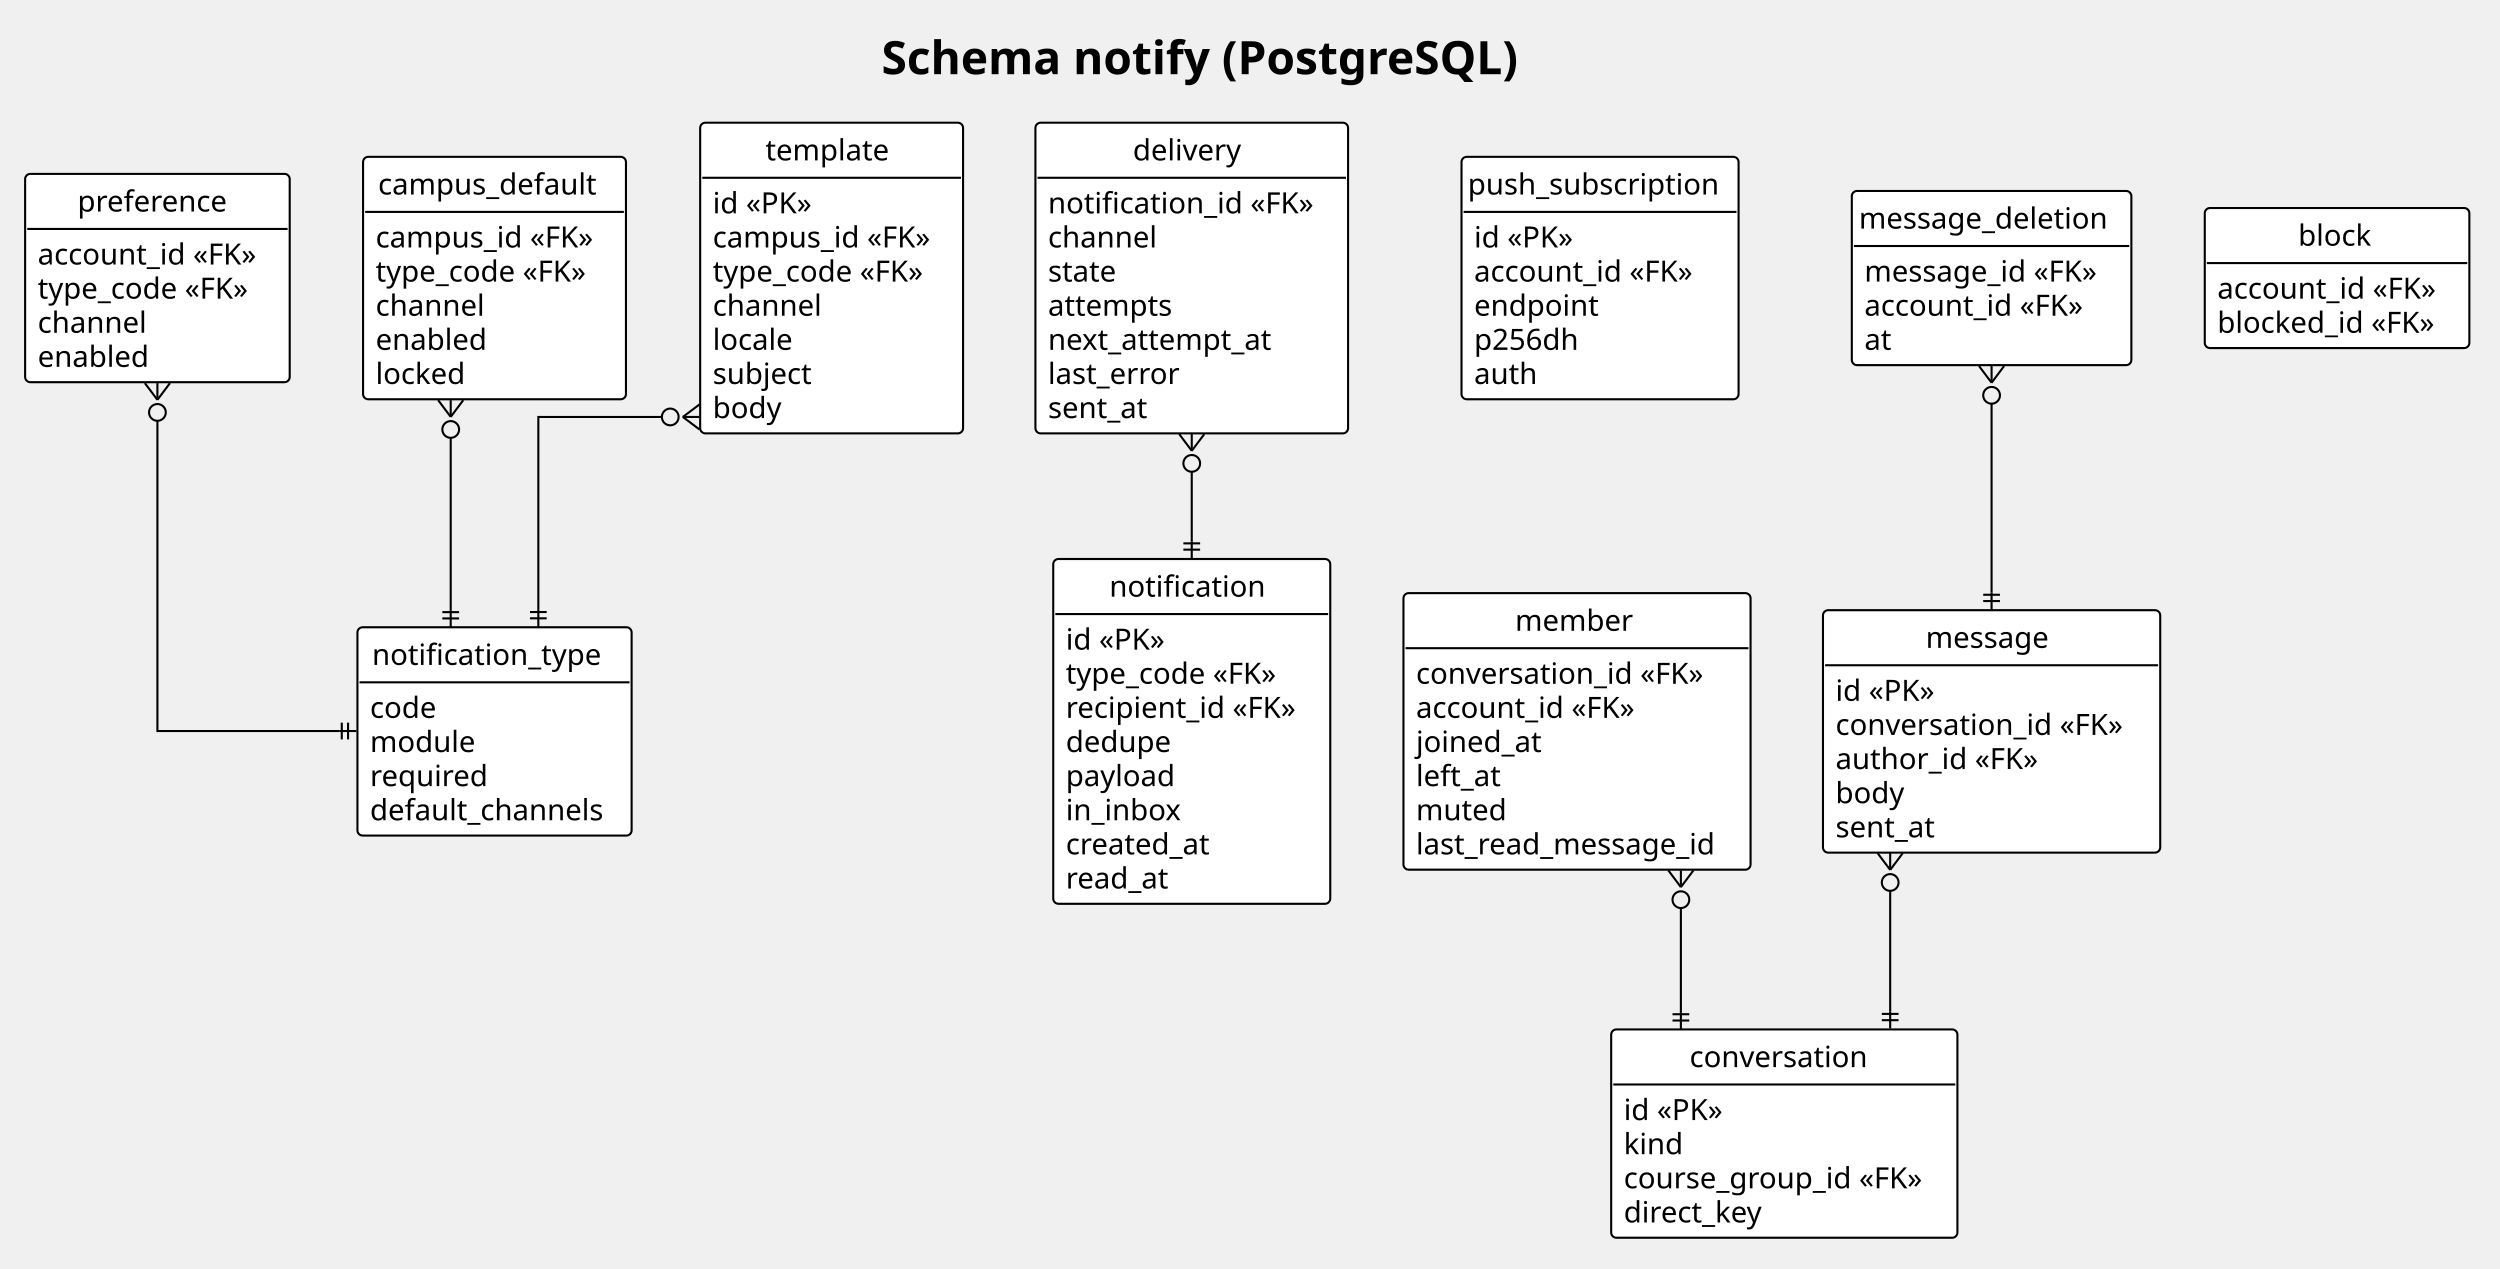
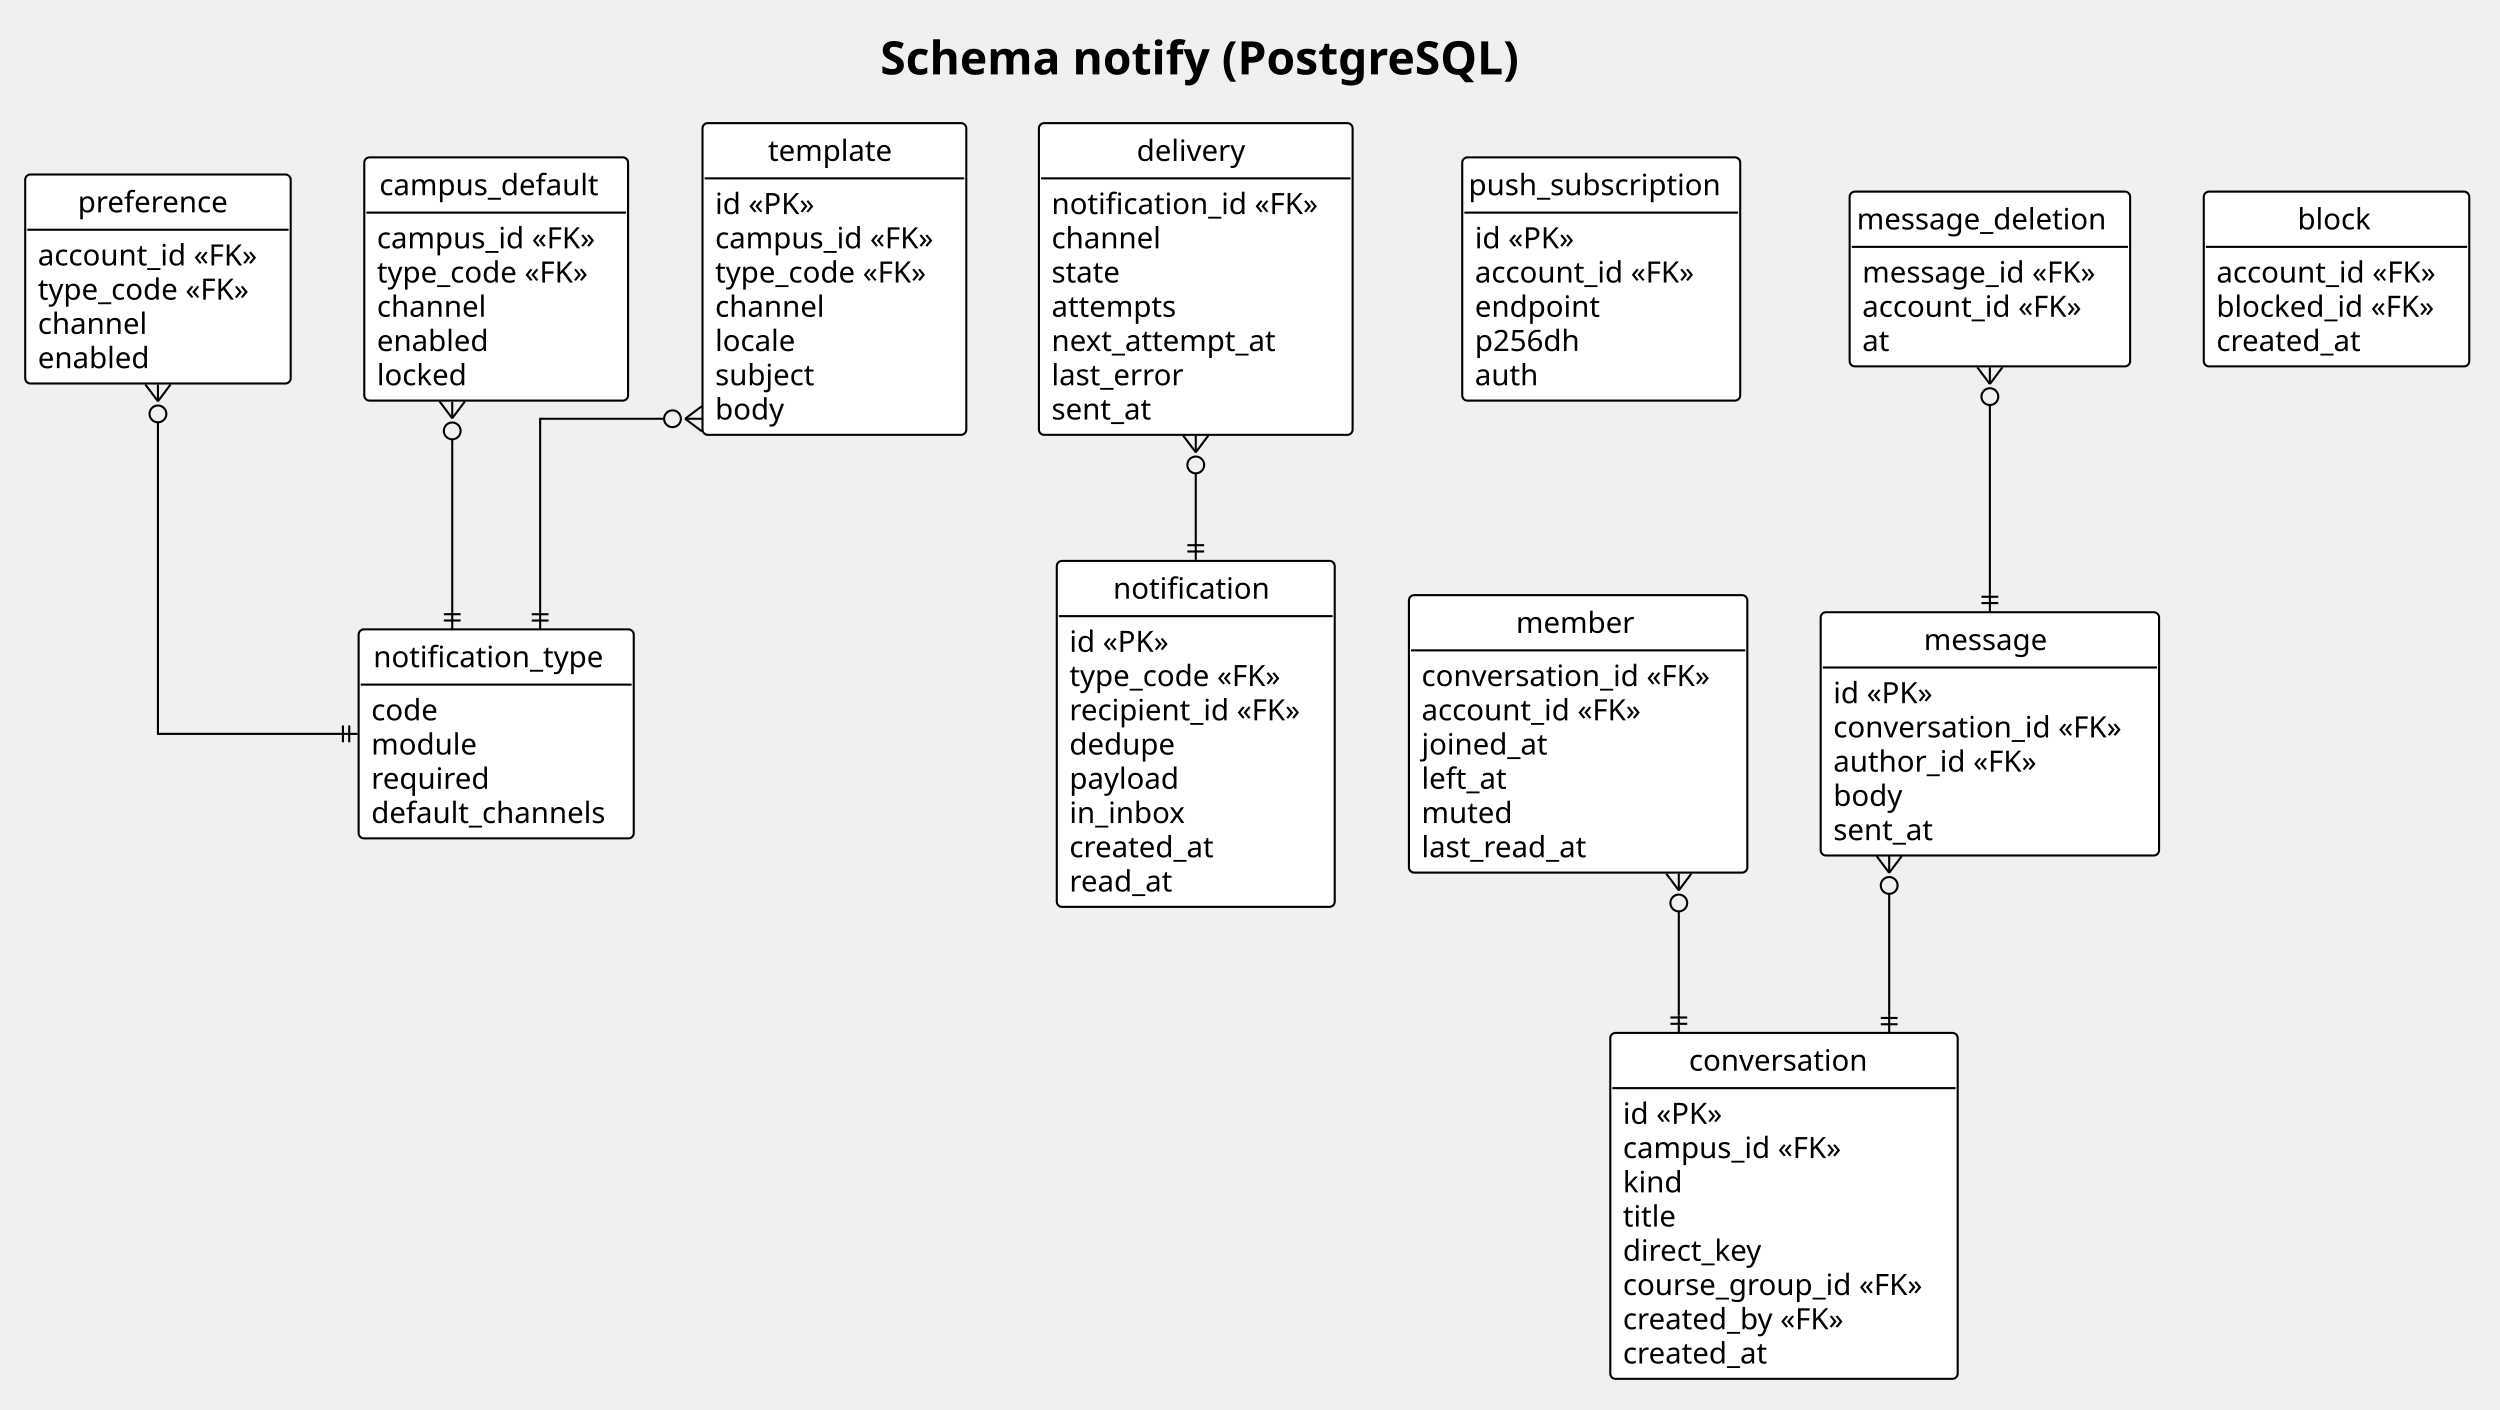
- <svg xmlns="http://www.w3.org/2000/svg" version="1.1" data-diagram-type="CLASS" style="width:1194px;height:606px;background:#FFFFFF;" width="1194px" height="606px" viewBox="0 0 1194 606" zoomAndPan="magnify" preserveAspectRatio="none" contentStyleType="text/css">
+ <svg xmlns="http://www.w3.org/2000/svg" version="1.1" data-diagram-type="CLASS" style="width:1190px;height:671px;background:#FFFFFF;" width="1190px" height="671px" viewBox="0 0 1190 671" zoomAndPan="magnify" preserveAspectRatio="none" contentStyleType="text/css">
  <defs />
  <g font-family="sans-serif" lengthAdjust="spacing">
    <g class="title" data-source-line="5">
-       <text x="421.01" y="35.421" fill="#000" font-size="22" textLength="350.346" font-weight="700" font-family="Verdana">Schema notify (PostgreSQL)</text>
+       <text x="419.01" y="35.421" fill="#000" font-size="22" textLength="350.346" font-weight="700" font-family="Verdana">Schema notify (PostgreSQL)</text>
    </g>
    <g class="entity" data-qualified-name="notification_type" id="ent0001" data-source-line="7">
      <rect x="170.71" y="299.579" width="130.952" height="99.484" fill="#FFF" style="stroke:#000;stroke-width:1;" rx="2.5" ry="2.5" />
      <text x="177.684" y="317.574" fill="#000" font-size="14" textLength="117.004" font-family="Verdana">notification_type</text>
      <line x1="171.71" y1="325.876" x2="300.662" y2="325.876" style="stroke:#000;stroke-width:1;" />
      <text x="176.71" y="342.871" fill="#000" font-size="14" textLength="33.763" font-family="Verdana">code</text>
      <text x="176.71" y="359.168" fill="#000" font-size="14" textLength="52.466" font-family="Verdana">module</text>
      <text x="176.71" y="375.465" fill="#000" font-size="14" textLength="59.274" font-family="Verdana">required</text>
      <text x="176.71" y="391.762" fill="#000" font-size="14" textLength="118.952" font-family="Verdana">default_channels</text>
    </g>
    <g class="entity" data-qualified-name="preference" id="ent0002" data-source-line="13">
-       <rect x="12" y="83.049" width="126.365" height="99.484" fill="#FFF" style="stroke:#000;stroke-width:1;" rx="2.5" ry="2.5" />
-       <text x="37.007" y="101.044" fill="#000" font-size="14" textLength="76.351" font-family="Verdana">preference</text>
-       <line x1="13" y1="109.346" x2="137.365" y2="109.346" style="stroke:#000;stroke-width:1;" />
-       <text x="18" y="126.341" fill="#000" font-size="14" textLength="114.365" font-family="Verdana">account_id «FK»</text>
-       <text x="18" y="142.638" fill="#000" font-size="14" textLength="110.852" font-family="Verdana">type_code «FK»</text>
-       <text x="18" y="158.935" fill="#000" font-size="14" textLength="55.398" font-family="Verdana">channel</text>
-       <text x="18" y="175.232" fill="#000" font-size="14" textLength="56.342" font-family="Verdana">enabled</text>
+       <rect x="12" y="83.059" width="126.365" height="99.484" fill="#FFF" style="stroke:#000;stroke-width:1;" rx="2.5" ry="2.5" />
+       <text x="37.007" y="101.054" fill="#000" font-size="14" textLength="76.351" font-family="Verdana">preference</text>
+       <line x1="13" y1="109.356" x2="137.365" y2="109.356" style="stroke:#000;stroke-width:1;" />
+       <text x="18" y="126.351" fill="#000" font-size="14" textLength="114.365" font-family="Verdana">account_id «FK»</text>
+       <text x="18" y="142.648" fill="#000" font-size="14" textLength="110.852" font-family="Verdana">type_code «FK»</text>
+       <text x="18" y="158.945" fill="#000" font-size="14" textLength="55.398" font-family="Verdana">channel</text>
+       <text x="18" y="175.242" fill="#000" font-size="14" textLength="56.342" font-family="Verdana">enabled</text>
    </g>
    <g class="entity" data-qualified-name="campus_default" id="ent0003" data-source-line="19">
      <rect x="173.4" y="74.909" width="125.559" height="115.781" fill="#FFF" style="stroke:#000;stroke-width:1;" rx="2.5" ry="2.5" />
      <text x="180.566" y="92.904" fill="#000" font-size="14" textLength="111.228" font-family="Verdana">campus_default</text>
      <line x1="174.4" y1="101.206" x2="297.959" y2="101.206" style="stroke:#000;stroke-width:1;" />
      <text x="179.4" y="118.201" fill="#000" font-size="14" textLength="113.559" font-family="Verdana">campus_id «FK»</text>
      <text x="179.4" y="134.498" fill="#000" font-size="14" textLength="110.852" font-family="Verdana">type_code «FK»</text>
      <text x="179.4" y="150.795" fill="#000" font-size="14" textLength="55.398" font-family="Verdana">channel</text>
      <text x="179.4" y="167.092" fill="#000" font-size="14" textLength="56.342" font-family="Verdana">enabled</text>
      <text x="179.4" y="183.389" fill="#000" font-size="14" textLength="45.76" font-family="Verdana">locked</text>
    </g>
    <g class="entity" data-qualified-name="template" id="ent0004" data-source-line="26">
      <rect x="334.4" y="58.609" width="125.559" height="148.375" fill="#FFF" style="stroke:#000;stroke-width:1;" rx="2.5" ry="2.5" />
      <text x="365.58" y="76.604" fill="#000" font-size="14" textLength="63.198" font-family="Verdana">template</text>
      <line x1="335.4" y1="84.906" x2="458.959" y2="84.906" style="stroke:#000;stroke-width:1;" />
      <text x="340.4" y="101.901" fill="#000" font-size="14" textLength="51.98" font-family="Verdana">id «PK»</text>
      <text x="340.4" y="118.198" fill="#000" font-size="14" textLength="113.559" font-family="Verdana">campus_id «FK»</text>
      <text x="340.4" y="134.495" fill="#000" font-size="14" textLength="110.852" font-family="Verdana">type_code «FK»</text>
      <text x="340.4" y="150.792" fill="#000" font-size="14" textLength="55.398" font-family="Verdana">channel</text>
      <text x="340.4" y="167.089" fill="#000" font-size="14" textLength="41.234" font-family="Verdana">locale</text>
      <text x="340.4" y="183.386" fill="#000" font-size="14" textLength="50.743" font-family="Verdana">subject</text>
      <text x="340.4" y="199.683" fill="#000" font-size="14" textLength="34.624" font-family="Verdana">body</text>
    </g>
    <g class="entity" data-qualified-name="notification" id="ent0005" data-source-line="35">
-       <rect x="503.03" y="266.979" width="132.299" height="164.672" fill="#FFF" style="stroke:#000;stroke-width:1;" rx="2.5" ry="2.5" />
-       <text x="529.815" y="284.974" fill="#000" font-size="14" textLength="78.729" font-family="Verdana">notification</text>
-       <line x1="504.03" y1="293.276" x2="634.329" y2="293.276" style="stroke:#000;stroke-width:1;" />
-       <text x="509.03" y="310.271" fill="#000" font-size="14" textLength="51.98" font-family="Verdana">id «PK»</text>
-       <text x="509.03" y="326.568" fill="#000" font-size="14" textLength="110.852" font-family="Verdana">type_code «FK»</text>
-       <text x="509.03" y="342.865" fill="#000" font-size="14" textLength="120.299" font-family="Verdana">recipient_id «FK»</text>
-       <text x="509.03" y="359.162" fill="#000" font-size="14" textLength="52.76" font-family="Verdana">dedupe</text>
-       <text x="509.03" y="375.459" fill="#000" font-size="14" textLength="55.672" font-family="Verdana">payload</text>
-       <text x="509.03" y="391.756" fill="#000" font-size="14" textLength="58.263" font-family="Verdana">in_inbox</text>
-       <text x="509.03" y="408.053" fill="#000" font-size="14" textLength="74.703" font-family="Verdana">created_at</text>
-       <text x="509.03" y="424.349" fill="#000" font-size="14" textLength="52.903" font-family="Verdana">read_at</text>
+       <rect x="503.03" y="266.989" width="132.299" height="164.672" fill="#FFF" style="stroke:#000;stroke-width:1;" rx="2.5" ry="2.5" />
+       <text x="529.815" y="284.984" fill="#000" font-size="14" textLength="78.729" font-family="Verdana">notification</text>
+       <line x1="504.03" y1="293.286" x2="634.329" y2="293.286" style="stroke:#000;stroke-width:1;" />
+       <text x="509.03" y="310.281" fill="#000" font-size="14" textLength="51.98" font-family="Verdana">id «PK»</text>
+       <text x="509.03" y="326.578" fill="#000" font-size="14" textLength="110.852" font-family="Verdana">type_code «FK»</text>
+       <text x="509.03" y="342.875" fill="#000" font-size="14" textLength="120.299" font-family="Verdana">recipient_id «FK»</text>
+       <text x="509.03" y="359.172" fill="#000" font-size="14" textLength="52.76" font-family="Verdana">dedupe</text>
+       <text x="509.03" y="375.469" fill="#000" font-size="14" textLength="55.672" font-family="Verdana">payload</text>
+       <text x="509.03" y="391.766" fill="#000" font-size="14" textLength="58.263" font-family="Verdana">in_inbox</text>
+       <text x="509.03" y="408.063" fill="#000" font-size="14" textLength="74.703" font-family="Verdana">created_at</text>
+       <text x="509.03" y="424.359" fill="#000" font-size="14" textLength="52.903" font-family="Verdana">read_at</text>
    </g>
    <g class="entity" data-qualified-name="delivery" id="ent0006" data-source-line="45">
      <rect x="494.52" y="58.609" width="149.32" height="148.375" fill="#FFF" style="stroke:#000;stroke-width:1;" rx="2.5" ry="2.5" />
      <text x="541.071" y="76.604" fill="#000" font-size="14" textLength="56.219" font-family="Verdana">delivery</text>
      <line x1="495.52" y1="84.906" x2="642.84" y2="84.906" style="stroke:#000;stroke-width:1;" />
      <text x="500.52" y="101.901" fill="#000" font-size="14" textLength="137.32" font-family="Verdana">notification_id «FK»</text>
      <text x="500.52" y="118.198" fill="#000" font-size="14" textLength="55.398" font-family="Verdana">channel</text>
      <text x="500.52" y="134.495" fill="#000" font-size="14" textLength="35.465" font-family="Verdana">state</text>
      <text x="500.52" y="150.792" fill="#000" font-size="14" textLength="63.479" font-family="Verdana">attempts</text>
      <text x="500.52" y="167.089" fill="#000" font-size="14" textLength="115.514" font-family="Verdana">next_attempt_at</text>
      <text x="500.52" y="183.386" fill="#000" font-size="14" textLength="66.698" font-family="Verdana">last_error</text>
      <text x="500.52" y="199.683" fill="#000" font-size="14" textLength="51.338" font-family="Verdana">sent_at</text>
    </g>
    <g class="entity" data-qualified-name="push_subscription" id="ent0007" data-source-line="54">
-       <rect x="698.02" y="74.909" width="132.321" height="115.781" fill="#FFF" style="stroke:#000;stroke-width:1;" rx="2.5" ry="2.5" />
-       <text x="701.02" y="92.904" fill="#000" font-size="14" textLength="126.321" font-family="Verdana">push_subscription</text>
-       <line x1="699.02" y1="101.206" x2="829.341" y2="101.206" style="stroke:#000;stroke-width:1;" />
-       <text x="704.02" y="118.201" fill="#000" font-size="14" textLength="51.98" font-family="Verdana">id «PK»</text>
-       <text x="704.02" y="134.498" fill="#000" font-size="14" textLength="114.365" font-family="Verdana">account_id «FK»</text>
-       <text x="704.02" y="150.795" fill="#000" font-size="14" textLength="62.077" font-family="Verdana">endpoint</text>
-       <text x="704.02" y="167.092" fill="#000" font-size="14" textLength="53.368" font-family="Verdana">p256dh</text>
-       <text x="704.02" y="183.389" fill="#000" font-size="14" textLength="31.814" font-family="Verdana">auth</text>
+       <rect x="696.02" y="74.909" width="132.321" height="115.781" fill="#FFF" style="stroke:#000;stroke-width:1;" rx="2.5" ry="2.5" />
+       <text x="699.02" y="92.904" fill="#000" font-size="14" textLength="126.321" font-family="Verdana">push_subscription</text>
+       <line x1="697.02" y1="101.206" x2="827.341" y2="101.206" style="stroke:#000;stroke-width:1;" />
+       <text x="702.02" y="118.201" fill="#000" font-size="14" textLength="51.98" font-family="Verdana">id «PK»</text>
+       <text x="702.02" y="134.498" fill="#000" font-size="14" textLength="114.365" font-family="Verdana">account_id «FK»</text>
+       <text x="702.02" y="150.795" fill="#000" font-size="14" textLength="62.077" font-family="Verdana">endpoint</text>
+       <text x="702.02" y="167.092" fill="#000" font-size="14" textLength="53.368" font-family="Verdana">p256dh</text>
+       <text x="702.02" y="183.389" fill="#000" font-size="14" textLength="31.814" font-family="Verdana">auth</text>
    </g>
    <g class="entity" data-qualified-name="conversation" id="ent0008" data-source-line="61">
-       <rect x="769.5" y="491.659" width="165.357" height="99.484" fill="#FFF" style="stroke:#000;stroke-width:1;" rx="2.5" ry="2.5" />
-       <text x="806.938" y="509.654" fill="#000" font-size="14" textLength="90.48" font-family="Verdana">conversation</text>
-       <line x1="770.5" y1="517.956" x2="933.857" y2="517.956" style="stroke:#000;stroke-width:1;" />
-       <text x="775.5" y="534.951" fill="#000" font-size="14" textLength="51.98" font-family="Verdana">id «PK»</text>
-       <text x="775.5" y="551.248" fill="#000" font-size="14" textLength="29.757" font-family="Verdana">kind</text>
-       <text x="775.5" y="567.545" fill="#000" font-size="14" textLength="153.357" font-family="Verdana">course_group_id «FK»</text>
-       <text x="775.5" y="583.842" fill="#000" font-size="14" textLength="72.338" font-family="Verdana">direct_key</text>
-     </g>
-     <g class="entity" data-qualified-name="member" id="ent0009" data-source-line="67">
-       <rect x="670.29" y="283.279" width="165.781" height="132.078" fill="#FFF" style="stroke:#000;stroke-width:1;" rx="2.5" ry="2.5" />
-       <text x="723.608" y="301.274" fill="#000" font-size="14" textLength="59.145" font-family="Verdana">member</text>
-       <line x1="671.29" y1="309.576" x2="835.071" y2="309.576" style="stroke:#000;stroke-width:1;" />
-       <text x="676.29" y="326.571" fill="#000" font-size="14" textLength="149.071" font-family="Verdana">conversation_id «FK»</text>
-       <text x="676.29" y="342.868" fill="#000" font-size="14" textLength="114.365" font-family="Verdana">account_id «FK»</text>
-       <text x="676.29" y="359.165" fill="#000" font-size="14" textLength="63.786" font-family="Verdana">joined_at</text>
-       <text x="676.29" y="375.462" fill="#000" font-size="14" textLength="43.989" font-family="Verdana">left_at</text>
-       <text x="676.29" y="391.759" fill="#000" font-size="14" textLength="45.5" font-family="Verdana">muted</text>
-       <text x="676.29" y="408.056" fill="#000" font-size="14" textLength="153.781" font-family="Verdana">last_read_message_id</text>
-     </g>
-     <g class="entity" data-qualified-name="message" id="ent0010" data-source-line="75">
-       <rect x="870.65" y="291.429" width="161.071" height="115.781" fill="#FFF" style="stroke:#000;stroke-width:1;" rx="2.5" ry="2.5" />
-       <text x="919.727" y="309.424" fill="#000" font-size="14" textLength="62.918" font-family="Verdana">message</text>
-       <line x1="871.65" y1="317.726" x2="1030.721" y2="317.726" style="stroke:#000;stroke-width:1;" />
-       <text x="876.65" y="334.721" fill="#000" font-size="14" textLength="51.98" font-family="Verdana">id «PK»</text>
-       <text x="876.65" y="351.018" fill="#000" font-size="14" textLength="149.071" font-family="Verdana">conversation_id «FK»</text>
-       <text x="876.65" y="367.315" fill="#000" font-size="14" textLength="104.727" font-family="Verdana">author_id «FK»</text>
-       <text x="876.65" y="383.612" fill="#000" font-size="14" textLength="34.624" font-family="Verdana">body</text>
-       <text x="876.65" y="399.909" fill="#000" font-size="14" textLength="51.338" font-family="Verdana">sent_at</text>
-     </g>
-     <g class="entity" data-qualified-name="message_deletion" id="ent0011" data-source-line="82">
-       <rect x="884.43" y="91.199" width="133.509" height="83.188" fill="#FFF" style="stroke:#000;stroke-width:1;" rx="2.5" ry="2.5" />
-       <text x="887.815" y="109.194" fill="#000" font-size="14" textLength="126.738" font-family="Verdana">message_deletion</text>
-       <line x1="885.43" y1="117.496" x2="1016.939" y2="117.496" style="stroke:#000;stroke-width:1;" />
-       <text x="890.43" y="134.491" fill="#000" font-size="14" textLength="121.509" font-family="Verdana">message_id «FK»</text>
-       <text x="890.43" y="150.788" fill="#000" font-size="14" textLength="114.365" font-family="Verdana">account_id «FK»</text>
-       <text x="890.43" y="167.085" fill="#000" font-size="14" textLength="14.068" font-family="Verdana">at</text>
-     </g>
-     <g class="entity" data-qualified-name="block" id="ent0012" data-source-line="87">
-       <rect x="1053" y="99.349" width="126.365" height="66.891" fill="#FFF" style="stroke:#000;stroke-width:1;" rx="2.5" ry="2.5" />
-       <text x="1097.609" y="117.344" fill="#000" font-size="14" textLength="37.146" font-family="Verdana">block</text>
-       <line x1="1054" y1="125.646" x2="1178.365" y2="125.646" style="stroke:#000;stroke-width:1;" />
-       <text x="1059" y="142.641" fill="#000" font-size="14" textLength="114.365" font-family="Verdana">account_id «FK»</text>
-       <text x="1059" y="158.938" fill="#000" font-size="14" textLength="113.237" font-family="Verdana">blocked_id «FK»</text>
-     </g>
-     <g class="link" data-entity-1="ent0002" data-entity-2="ent0001" id="lnk13" data-source-line="92" data-link-type="crowfoot">
-       <path d="M75.18,200.969 C75.18,264.879 75.18,349.139 75.18,349.139 C75.18,349.139 117.77,349.139 162.23,349.139" style="stroke:#000;stroke-width:1;" fill="none" id="preference-notification_type" codeLine="92" />
-       <line x1="75.18" y1="190.969" x2="69.18" y2="182.969" style="stroke:#000;stroke-width:1;" />
-       <line x1="75.18" y1="190.969" x2="81.18" y2="182.969" style="stroke:#000;stroke-width:1;" />
-       <line x1="75.18" y1="190.969" x2="75.18" y2="182.969" style="stroke:#000;stroke-width:1;" />
-       <ellipse cx="75.18" cy="196.969" rx="4" ry="4" fill="none" style="stroke:#000;stroke-width:1;" />
-       <line x1="166.23" y1="345.139" x2="166.23" y2="353.139" style="stroke:#000;stroke-width:1;" />
-       <line x1="163.23" y1="345.139" x2="163.23" y2="353.139" style="stroke:#000;stroke-width:1;" />
-       <line x1="162.23" y1="349.139" x2="170.23" y2="349.139" style="stroke:#000;stroke-width:1;" />
-     </g>
-     <g class="link" data-entity-1="ent0003" data-entity-2="ent0001" id="lnk14" data-source-line="93" data-link-type="crowfoot">
-       <path d="M215.26,209.109 C215.26,242.919 215.26,259.069 215.26,291.359" style="stroke:#000;stroke-width:1;" fill="none" id="campus_default-notification_type" codeLine="93" />
+       <rect x="766.5" y="491.659" width="165.357" height="164.672" fill="#FFF" style="stroke:#000;stroke-width:1;" rx="2.5" ry="2.5" />
+       <text x="803.938" y="509.654" fill="#000" font-size="14" textLength="90.48" font-family="Verdana">conversation</text>
+       <line x1="767.5" y1="517.956" x2="930.857" y2="517.956" style="stroke:#000;stroke-width:1;" />
+       <text x="772.5" y="534.951" fill="#000" font-size="14" textLength="51.98" font-family="Verdana">id «PK»</text>
+       <text x="772.5" y="551.248" fill="#000" font-size="14" textLength="113.559" font-family="Verdana">campus_id «FK»</text>
+       <text x="772.5" y="567.545" fill="#000" font-size="14" textLength="29.757" font-family="Verdana">kind</text>
+       <text x="772.5" y="583.842" fill="#000" font-size="14" textLength="27.371" font-family="Verdana">title</text>
+       <text x="772.5" y="600.139" fill="#000" font-size="14" textLength="72.338" font-family="Verdana">direct_key</text>
+       <text x="772.5" y="616.436" fill="#000" font-size="14" textLength="153.357" font-family="Verdana">course_group_id «FK»</text>
+       <text x="772.5" y="632.733" fill="#000" font-size="14" textLength="116.621" font-family="Verdana">created_by «FK»</text>
+       <text x="772.5" y="649.029" fill="#000" font-size="14" textLength="74.703" font-family="Verdana">created_at</text>
+     </g>
+     <g class="entity" data-qualified-name="member" id="ent0009" data-source-line="71">
+       <rect x="670.65" y="283.279" width="161.071" height="132.078" fill="#FFF" style="stroke:#000;stroke-width:1;" rx="2.5" ry="2.5" />
+       <text x="721.613" y="301.274" fill="#000" font-size="14" textLength="59.145" font-family="Verdana">member</text>
+       <line x1="671.65" y1="309.576" x2="830.721" y2="309.576" style="stroke:#000;stroke-width:1;" />
+       <text x="676.65" y="326.571" fill="#000" font-size="14" textLength="149.071" font-family="Verdana">conversation_id «FK»</text>
+       <text x="676.65" y="342.868" fill="#000" font-size="14" textLength="114.365" font-family="Verdana">account_id «FK»</text>
+       <text x="676.65" y="359.165" fill="#000" font-size="14" textLength="63.786" font-family="Verdana">joined_at</text>
+       <text x="676.65" y="375.462" fill="#000" font-size="14" textLength="43.989" font-family="Verdana">left_at</text>
+       <text x="676.65" y="391.759" fill="#000" font-size="14" textLength="45.5" font-family="Verdana">muted</text>
+       <text x="676.65" y="408.056" fill="#000" font-size="14" textLength="85.155" font-family="Verdana">last_read_at</text>
+     </g>
+     <g class="entity" data-qualified-name="message" id="ent0010" data-source-line="79">
+       <rect x="866.65" y="291.429" width="161.071" height="115.781" fill="#FFF" style="stroke:#000;stroke-width:1;" rx="2.5" ry="2.5" />
+       <text x="915.727" y="309.424" fill="#000" font-size="14" textLength="62.918" font-family="Verdana">message</text>
+       <line x1="867.65" y1="317.726" x2="1026.721" y2="317.726" style="stroke:#000;stroke-width:1;" />
+       <text x="872.65" y="334.721" fill="#000" font-size="14" textLength="51.98" font-family="Verdana">id «PK»</text>
+       <text x="872.65" y="351.018" fill="#000" font-size="14" textLength="149.071" font-family="Verdana">conversation_id «FK»</text>
+       <text x="872.65" y="367.315" fill="#000" font-size="14" textLength="104.727" font-family="Verdana">author_id «FK»</text>
+       <text x="872.65" y="383.612" fill="#000" font-size="14" textLength="34.624" font-family="Verdana">body</text>
+       <text x="872.65" y="399.909" fill="#000" font-size="14" textLength="51.338" font-family="Verdana">sent_at</text>
+     </g>
+     <g class="entity" data-qualified-name="message_deletion" id="ent0011" data-source-line="86">
+       <rect x="880.43" y="91.209" width="133.509" height="83.188" fill="#FFF" style="stroke:#000;stroke-width:1;" rx="2.5" ry="2.5" />
+       <text x="883.815" y="109.204" fill="#000" font-size="14" textLength="126.738" font-family="Verdana">message_deletion</text>
+       <line x1="881.43" y1="117.506" x2="1012.939" y2="117.506" style="stroke:#000;stroke-width:1;" />
+       <text x="886.43" y="134.501" fill="#000" font-size="14" textLength="121.509" font-family="Verdana">message_id «FK»</text>
+       <text x="886.43" y="150.798" fill="#000" font-size="14" textLength="114.365" font-family="Verdana">account_id «FK»</text>
+       <text x="886.43" y="167.095" fill="#000" font-size="14" textLength="14.068" font-family="Verdana">at</text>
+     </g>
+     <g class="entity" data-qualified-name="block" id="ent0012" data-source-line="91">
+       <rect x="1049" y="91.209" width="126.365" height="83.188" fill="#FFF" style="stroke:#000;stroke-width:1;" rx="2.5" ry="2.5" />
+       <text x="1093.609" y="109.204" fill="#000" font-size="14" textLength="37.146" font-family="Verdana">block</text>
+       <line x1="1050" y1="117.506" x2="1174.365" y2="117.506" style="stroke:#000;stroke-width:1;" />
+       <text x="1055" y="134.501" fill="#000" font-size="14" textLength="114.365" font-family="Verdana">account_id «FK»</text>
+       <text x="1055" y="150.798" fill="#000" font-size="14" textLength="113.237" font-family="Verdana">blocked_id «FK»</text>
+       <text x="1055" y="167.095" fill="#000" font-size="14" textLength="74.703" font-family="Verdana">created_at</text>
+     </g>
+     <g class="link" data-entity-1="ent0002" data-entity-2="ent0001" id="lnk13" data-source-line="97" data-link-type="crowfoot">
+       <path d="M75.18,201.019 C75.18,264.989 75.18,349.329 75.18,349.329 C75.18,349.329 117.77,349.329 162.23,349.329" style="stroke:#000;stroke-width:1;" fill="none" id="preference-notification_type" codeLine="97" />
+       <line x1="75.18" y1="191.019" x2="69.18" y2="183.019" style="stroke:#000;stroke-width:1;" />
+       <line x1="75.18" y1="191.019" x2="81.18" y2="183.019" style="stroke:#000;stroke-width:1;" />
+       <line x1="75.18" y1="191.019" x2="75.18" y2="183.019" style="stroke:#000;stroke-width:1;" />
+       <ellipse cx="75.18" cy="197.019" rx="4" ry="4" fill="none" style="stroke:#000;stroke-width:1;" />
+       <line x1="166.23" y1="345.329" x2="166.23" y2="353.329" style="stroke:#000;stroke-width:1;" />
+       <line x1="163.23" y1="345.329" x2="163.23" y2="353.329" style="stroke:#000;stroke-width:1;" />
+       <line x1="162.23" y1="349.329" x2="170.23" y2="349.329" style="stroke:#000;stroke-width:1;" />
+     </g>
+     <g class="link" data-entity-1="ent0003" data-entity-2="ent0001" id="lnk14" data-source-line="98" data-link-type="crowfoot">
+       <path d="M215.26,209.109 C215.26,242.929 215.26,259.079 215.26,291.359" style="stroke:#000;stroke-width:1;" fill="none" id="campus_default-notification_type" codeLine="98" />
      <line x1="215.26" y1="199.109" x2="209.26" y2="191.109" style="stroke:#000;stroke-width:1;" />
      <line x1="215.26" y1="199.109" x2="221.26" y2="191.109" style="stroke:#000;stroke-width:1;" />
      <line x1="215.26" y1="199.109" x2="215.26" y2="191.109" style="stroke:#000;stroke-width:1;" />
      <ellipse cx="215.26" cy="205.109" rx="4" ry="4" fill="none" style="stroke:#000;stroke-width:1;" />
      <line x1="219.26" y1="295.359" x2="211.26" y2="295.359" style="stroke:#000;stroke-width:1;" />
      <line x1="219.26" y1="292.359" x2="211.26" y2="292.359" style="stroke:#000;stroke-width:1;" />
      <line x1="215.26" y1="291.359" x2="215.26" y2="299.359" style="stroke:#000;stroke-width:1;" />
    </g>
-     <g class="link" data-entity-1="ent0004" data-entity-2="ent0001" id="lnk15" data-source-line="94" data-link-type="crowfoot">
-       <path d="M316.11,199.139 C278.93,199.139 257.11,199.139 257.11,199.139 C257.11,199.139 257.11,247.619 257.11,291.309" style="stroke:#000;stroke-width:1;" fill="none" id="template-notification_type" codeLine="94" />
-       <line x1="326.11" y1="199.139" x2="334.11" y2="193.139" style="stroke:#000;stroke-width:1;" />
-       <line x1="326.11" y1="199.139" x2="334.11" y2="205.139" style="stroke:#000;stroke-width:1;" />
-       <line x1="326.11" y1="199.139" x2="334.11" y2="199.139" style="stroke:#000;stroke-width:1;" />
-       <ellipse cx="320.11" cy="199.139" rx="4" ry="4" fill="none" style="stroke:#000;stroke-width:1;" />
-       <line x1="261.11" y1="295.309" x2="253.11" y2="295.309" style="stroke:#000;stroke-width:1;" />
-       <line x1="261.11" y1="292.309" x2="253.11" y2="292.309" style="stroke:#000;stroke-width:1;" />
-       <line x1="257.11" y1="291.309" x2="257.11" y2="299.309" style="stroke:#000;stroke-width:1;" />
-     </g>
-     <g class="link" data-entity-1="ent0006" data-entity-2="ent0005" id="lnk16" data-source-line="95" data-link-type="crowfoot">
-       <path d="M569.18,225.309 C569.18,244.389 569.18,239.029 569.18,258.509" style="stroke:#000;stroke-width:1;" fill="none" id="delivery-notification" codeLine="95" />
+     <g class="link" data-entity-1="ent0004" data-entity-2="ent0001" id="lnk15" data-source-line="99" data-link-type="crowfoot">
+       <path d="M316.11,199.329 C278.93,199.329 257.11,199.329 257.11,199.329 C257.11,199.329 257.11,247.739 257.11,291.379" style="stroke:#000;stroke-width:1;" fill="none" id="template-notification_type" codeLine="99" />
+       <line x1="326.11" y1="199.329" x2="334.11" y2="193.329" style="stroke:#000;stroke-width:1;" />
+       <line x1="326.11" y1="199.329" x2="334.11" y2="205.329" style="stroke:#000;stroke-width:1;" />
+       <line x1="326.11" y1="199.329" x2="334.11" y2="199.329" style="stroke:#000;stroke-width:1;" />
+       <ellipse cx="320.11" cy="199.329" rx="4" ry="4" fill="none" style="stroke:#000;stroke-width:1;" />
+       <line x1="261.11" y1="295.379" x2="253.11" y2="295.379" style="stroke:#000;stroke-width:1;" />
+       <line x1="261.11" y1="292.379" x2="253.11" y2="292.379" style="stroke:#000;stroke-width:1;" />
+       <line x1="257.11" y1="291.379" x2="257.11" y2="299.379" style="stroke:#000;stroke-width:1;" />
+     </g>
+     <g class="link" data-entity-1="ent0006" data-entity-2="ent0005" id="lnk16" data-source-line="100" data-link-type="crowfoot">
+       <path d="M569.18,225.309 C569.18,244.399 569.18,239.029 569.18,258.509" style="stroke:#000;stroke-width:1;" fill="none" id="delivery-notification" codeLine="100" />
      <line x1="569.18" y1="215.309" x2="563.18" y2="207.309" style="stroke:#000;stroke-width:1;" />
      <line x1="569.18" y1="215.309" x2="575.18" y2="207.309" style="stroke:#000;stroke-width:1;" />
      <line x1="569.18" y1="215.309" x2="569.18" y2="207.309" style="stroke:#000;stroke-width:1;" />
      <ellipse cx="569.18" cy="221.309" rx="4" ry="4" fill="none" style="stroke:#000;stroke-width:1;" />
      <line x1="573.18" y1="262.509" x2="565.18" y2="262.509" style="stroke:#000;stroke-width:1;" />
      <line x1="573.18" y1="259.509" x2="565.18" y2="259.509" style="stroke:#000;stroke-width:1;" />
      <line x1="569.18" y1="258.509" x2="569.18" y2="266.509" style="stroke:#000;stroke-width:1;" />
    </g>
-     <g class="link" data-entity-1="ent0009" data-entity-2="ent0008" id="lnk17" data-source-line="96" data-link-type="crowfoot">
-       <path d="M802.79,433.689 C802.79,458.519 802.79,460.289 802.79,483.399" style="stroke:#000;stroke-width:1;" fill="none" id="member-conversation" codeLine="96" />
-       <line x1="802.79" y1="423.689" x2="796.79" y2="415.689" style="stroke:#000;stroke-width:1;" />
-       <line x1="802.79" y1="423.689" x2="808.79" y2="415.689" style="stroke:#000;stroke-width:1;" />
-       <line x1="802.79" y1="423.689" x2="802.79" y2="415.689" style="stroke:#000;stroke-width:1;" />
-       <ellipse cx="802.79" cy="429.689" rx="4" ry="4" fill="none" style="stroke:#000;stroke-width:1;" />
-       <line x1="806.79" y1="487.399" x2="798.79" y2="487.399" style="stroke:#000;stroke-width:1;" />
-       <line x1="806.79" y1="484.399" x2="798.79" y2="484.399" style="stroke:#000;stroke-width:1;" />
-       <line x1="802.79" y1="483.399" x2="802.79" y2="491.399" style="stroke:#000;stroke-width:1;" />
-     </g>
-     <g class="link" data-entity-1="ent0010" data-entity-2="ent0008" id="lnk18" data-source-line="97" data-link-type="crowfoot">
-       <path d="M902.75,425.469 C902.75,452.189 902.75,457.569 902.75,483.239" style="stroke:#000;stroke-width:1;" fill="none" id="message-conversation" codeLine="97" />
-       <line x1="902.75" y1="415.469" x2="896.75" y2="407.469" style="stroke:#000;stroke-width:1;" />
-       <line x1="902.75" y1="415.469" x2="908.75" y2="407.469" style="stroke:#000;stroke-width:1;" />
-       <line x1="902.75" y1="415.469" x2="902.75" y2="407.469" style="stroke:#000;stroke-width:1;" />
-       <ellipse cx="902.75" cy="421.469" rx="4" ry="4" fill="none" style="stroke:#000;stroke-width:1;" />
-       <line x1="906.75" y1="487.239" x2="898.75" y2="487.239" style="stroke:#000;stroke-width:1;" />
-       <line x1="906.75" y1="484.239" x2="898.75" y2="484.239" style="stroke:#000;stroke-width:1;" />
-       <line x1="902.75" y1="483.239" x2="902.75" y2="491.239" style="stroke:#000;stroke-width:1;" />
-     </g>
-     <g class="link" data-entity-1="ent0011" data-entity-2="ent0010" id="lnk19" data-source-line="98" data-link-type="crowfoot">
-       <path d="M951.18,192.799 C951.18,225.879 951.18,246.379 951.18,283.059" style="stroke:#000;stroke-width:1;" fill="none" id="message_deletion-message" codeLine="98" />
-       <line x1="951.18" y1="182.799" x2="945.18" y2="174.799" style="stroke:#000;stroke-width:1;" />
-       <line x1="951.18" y1="182.799" x2="957.18" y2="174.799" style="stroke:#000;stroke-width:1;" />
-       <line x1="951.18" y1="182.799" x2="951.18" y2="174.799" style="stroke:#000;stroke-width:1;" />
-       <ellipse cx="951.18" cy="188.799" rx="4" ry="4" fill="none" style="stroke:#000;stroke-width:1;" />
-       <line x1="955.18" y1="287.059" x2="947.18" y2="287.059" style="stroke:#000;stroke-width:1;" />
-       <line x1="955.18" y1="284.059" x2="947.18" y2="284.059" style="stroke:#000;stroke-width:1;" />
-       <line x1="951.18" y1="283.059" x2="951.18" y2="291.059" style="stroke:#000;stroke-width:1;" />
+     <g class="link" data-entity-1="ent0009" data-entity-2="ent0008" id="lnk17" data-source-line="101" data-link-type="crowfoot">
+       <path d="M799.11,433.819 C799.11,457.499 799.11,458.459 799.11,483.329" style="stroke:#000;stroke-width:1;" fill="none" id="member-conversation" codeLine="101" />
+       <line x1="799.11" y1="423.819" x2="793.11" y2="415.819" style="stroke:#000;stroke-width:1;" />
+       <line x1="799.11" y1="423.819" x2="805.11" y2="415.819" style="stroke:#000;stroke-width:1;" />
+       <line x1="799.11" y1="423.819" x2="799.11" y2="415.819" style="stroke:#000;stroke-width:1;" />
+       <ellipse cx="799.11" cy="429.819" rx="4" ry="4" fill="none" style="stroke:#000;stroke-width:1;" />
+       <line x1="803.11" y1="487.329" x2="795.11" y2="487.329" style="stroke:#000;stroke-width:1;" />
+       <line x1="803.11" y1="484.329" x2="795.11" y2="484.329" style="stroke:#000;stroke-width:1;" />
+       <line x1="799.11" y1="483.329" x2="799.11" y2="491.329" style="stroke:#000;stroke-width:1;" />
+     </g>
+     <g class="link" data-entity-1="ent0010" data-entity-2="ent0008" id="lnk18" data-source-line="102" data-link-type="crowfoot">
+       <path d="M899.25,425.469 C899.25,451.089 899.25,455.639 899.25,483.549" style="stroke:#000;stroke-width:1;" fill="none" id="message-conversation" codeLine="102" />
+       <line x1="899.25" y1="415.469" x2="893.25" y2="407.469" style="stroke:#000;stroke-width:1;" />
+       <line x1="899.25" y1="415.469" x2="905.25" y2="407.469" style="stroke:#000;stroke-width:1;" />
+       <line x1="899.25" y1="415.469" x2="899.25" y2="407.469" style="stroke:#000;stroke-width:1;" />
+       <ellipse cx="899.25" cy="421.469" rx="4" ry="4" fill="none" style="stroke:#000;stroke-width:1;" />
+       <line x1="903.25" y1="487.549" x2="895.25" y2="487.549" style="stroke:#000;stroke-width:1;" />
+       <line x1="903.25" y1="484.549" x2="895.25" y2="484.549" style="stroke:#000;stroke-width:1;" />
+       <line x1="899.25" y1="483.549" x2="899.25" y2="491.549" style="stroke:#000;stroke-width:1;" />
+     </g>
+     <g class="link" data-entity-1="ent0011" data-entity-2="ent0010" id="lnk19" data-source-line="103" data-link-type="crowfoot">
+       <path d="M947.18,192.799 C947.18,225.889 947.18,246.379 947.18,283.059" style="stroke:#000;stroke-width:1;" fill="none" id="message_deletion-message" codeLine="103" />
+       <line x1="947.18" y1="182.799" x2="941.18" y2="174.799" style="stroke:#000;stroke-width:1;" />
+       <line x1="947.18" y1="182.799" x2="953.18" y2="174.799" style="stroke:#000;stroke-width:1;" />
+       <line x1="947.18" y1="182.799" x2="947.18" y2="174.799" style="stroke:#000;stroke-width:1;" />
+       <ellipse cx="947.18" cy="188.799" rx="4" ry="4" fill="none" style="stroke:#000;stroke-width:1;" />
+       <line x1="951.18" y1="287.059" x2="943.18" y2="287.059" style="stroke:#000;stroke-width:1;" />
+       <line x1="951.18" y1="284.059" x2="943.18" y2="284.059" style="stroke:#000;stroke-width:1;" />
+       <line x1="947.18" y1="283.059" x2="947.18" y2="291.059" style="stroke:#000;stroke-width:1;" />
    </g>
  </g>
</svg>
